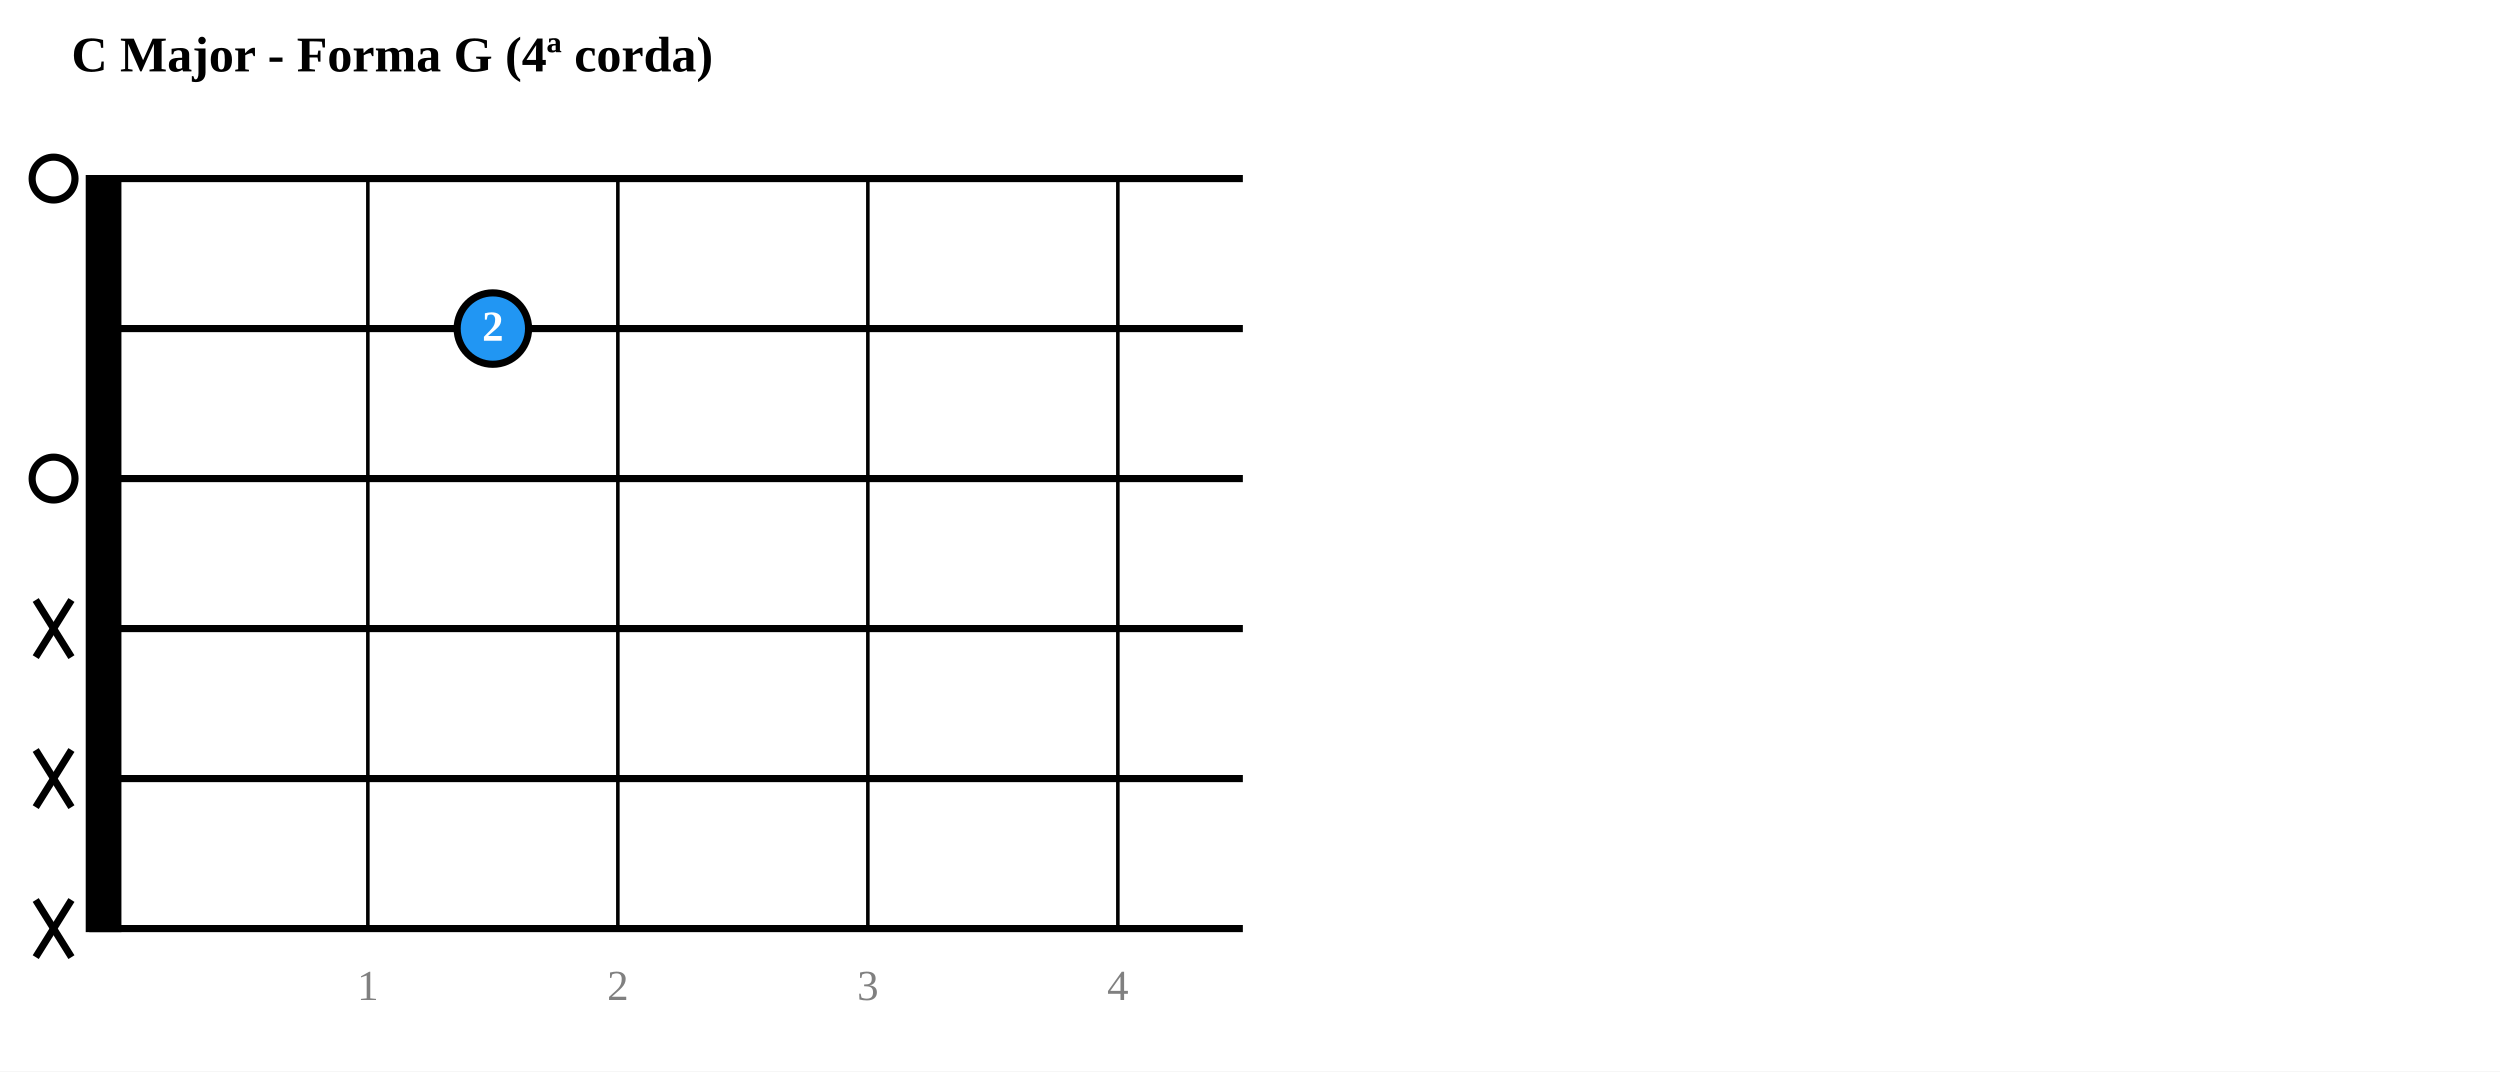
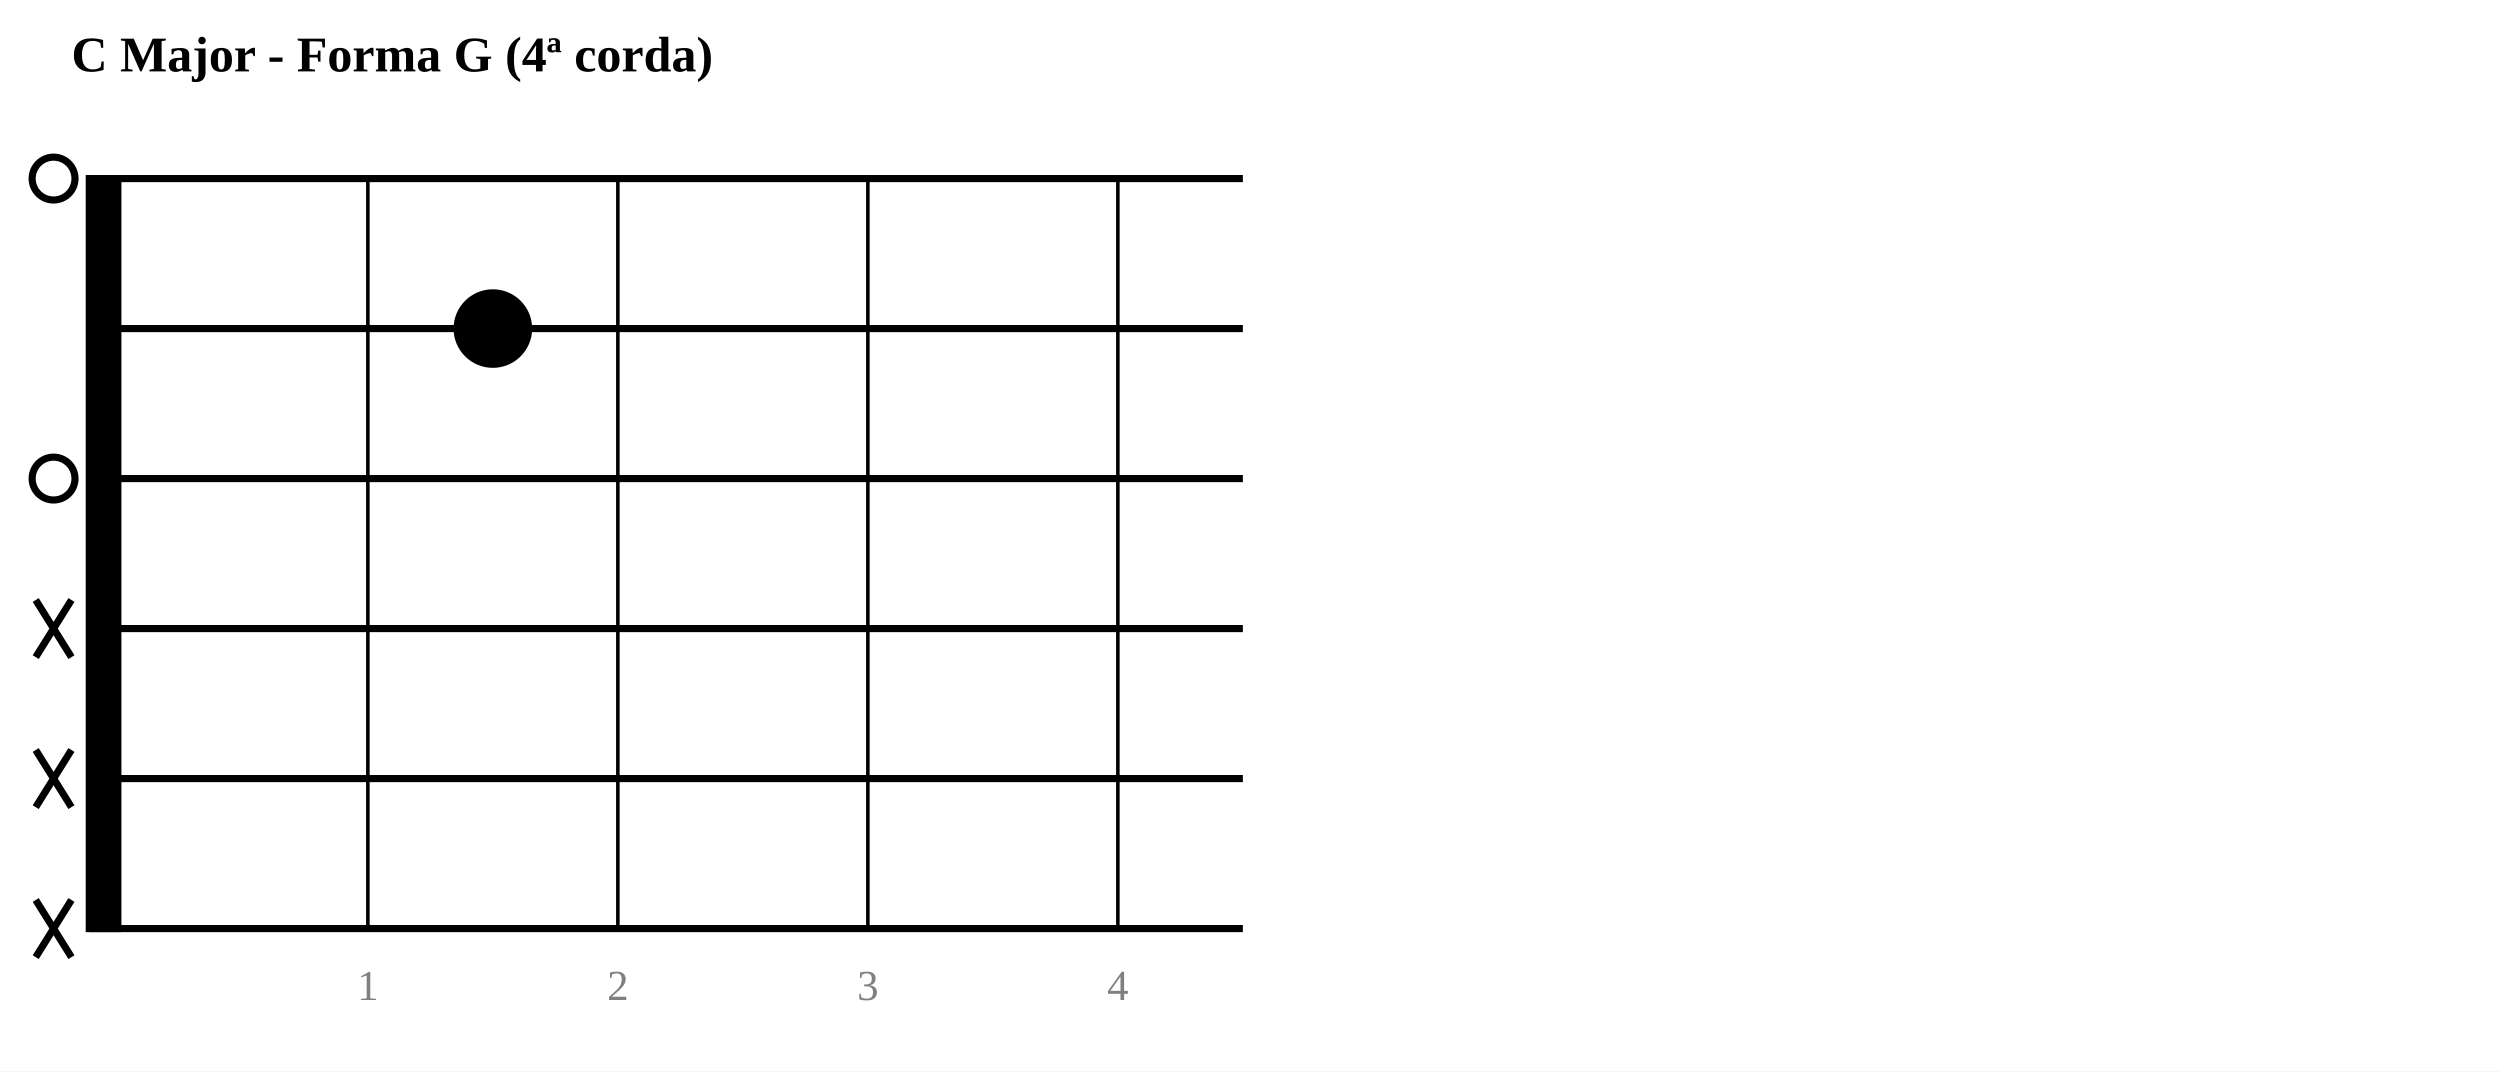
<svg xmlns="http://www.w3.org/2000/svg" width="700" height="300">
  <rect width="700" height="300" fill="white" />
  <text x="20" y="20" text-anchor="start" font-size="14" font-weight="bold">C Major - Forma G (4ª corda)</text>
  <rect x="25" y="50" width="8" height="210.0" fill="black" stroke="black" stroke-width="2" />
  <line x1="25" y1="50.0" x2="348.0" y2="50.0" stroke="black" stroke-width="2" />
  <line x1="25" y1="92.0" x2="348.0" y2="92.0" stroke="black" stroke-width="2" />
  <line x1="25" y1="134.0" x2="348.0" y2="134.0" stroke="black" stroke-width="2" />
  <line x1="25" y1="176.0" x2="348.0" y2="176.0" stroke="black" stroke-width="2" />
  <line x1="25" y1="218.0" x2="348.0" y2="218.0" stroke="black" stroke-width="2" />
  <line x1="25" y1="260.0" x2="348.0" y2="260.0" stroke="black" stroke-width="2" />
  <line x1="103" y1="50" x2="103" y2="260.0" stroke="black" stroke-width="1" />
  <text x="103" y="280.0" text-anchor="middle" font-size="12" fill="gray">1</text>
  <line x1="173" y1="50" x2="173" y2="260.0" stroke="black" stroke-width="1" />
  <text x="173" y="280.0" text-anchor="middle" font-size="12" fill="gray">2</text>
  <line x1="243" y1="50" x2="243" y2="260.0" stroke="black" stroke-width="1" />
  <text x="243" y="280.0" text-anchor="middle" font-size="12" fill="gray">3</text>
  <line x1="313" y1="50" x2="313" y2="260.0" stroke="black" stroke-width="1" />
  <text x="313" y="280.0" text-anchor="middle" font-size="12" fill="gray">4</text>
  <circle cx="15" cy="50.0" r="6" fill="none" stroke="black" stroke-width="2" />
-   <circle cx="138.0" cy="92.0" r="10" fill="#2196F3" stroke="black" stroke-width="2" />
-   <text x="138.0" y="92.0" text-anchor="middle" dominant-baseline="middle" font-size="12" font-weight="bold" fill="white">2</text>
+   <circle cx="138.0" cy="92.0" r="10" fill="black" stroke="black" stroke-width="2" />
  <circle cx="15" cy="134.0" r="6" fill="none" stroke="black" stroke-width="2" />
  <line x1="10" y1="168.0" x2="20" y2="184.0" stroke="black" stroke-width="2" />
  <line x1="20" y1="168.0" x2="10" y2="184.0" stroke="black" stroke-width="2" />
  <line x1="10" y1="210.0" x2="20" y2="226.0" stroke="black" stroke-width="2" />
  <line x1="20" y1="210.0" x2="10" y2="226.0" stroke="black" stroke-width="2" />
  <line x1="10" y1="252.0" x2="20" y2="268.0" stroke="black" stroke-width="2" />
  <line x1="20" y1="252.0" x2="10" y2="268.0" stroke="black" stroke-width="2" />
</svg>
